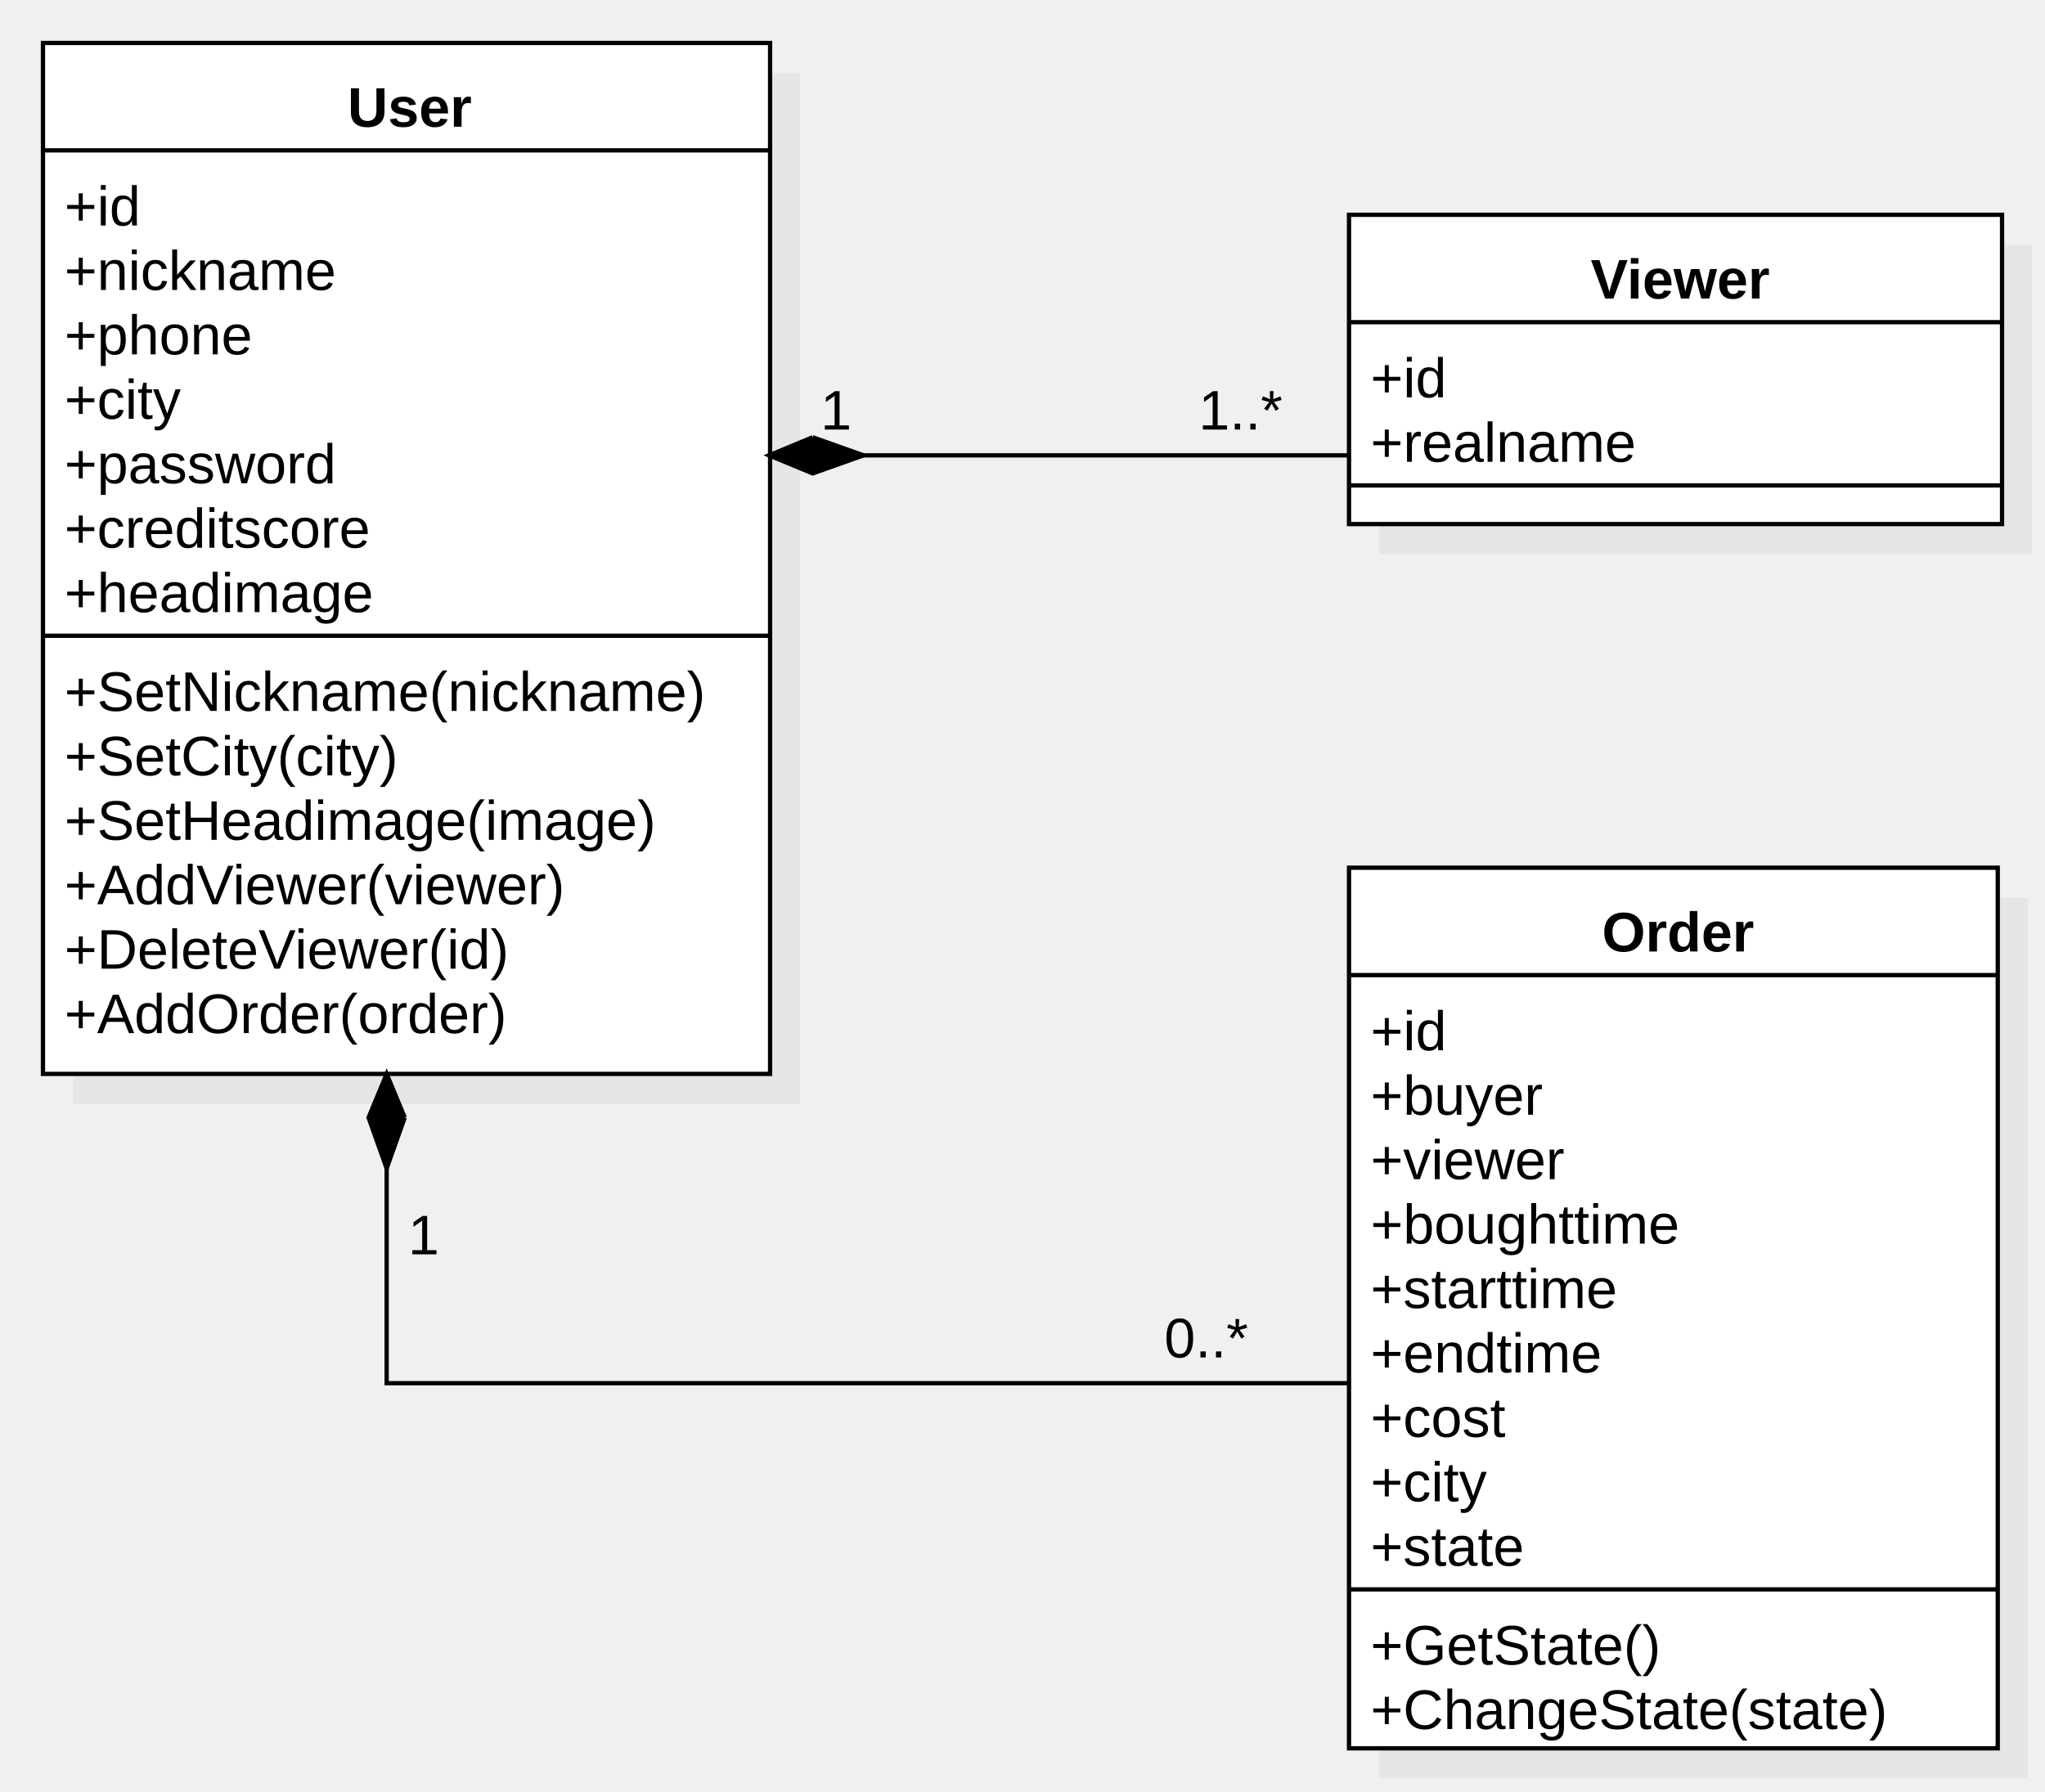
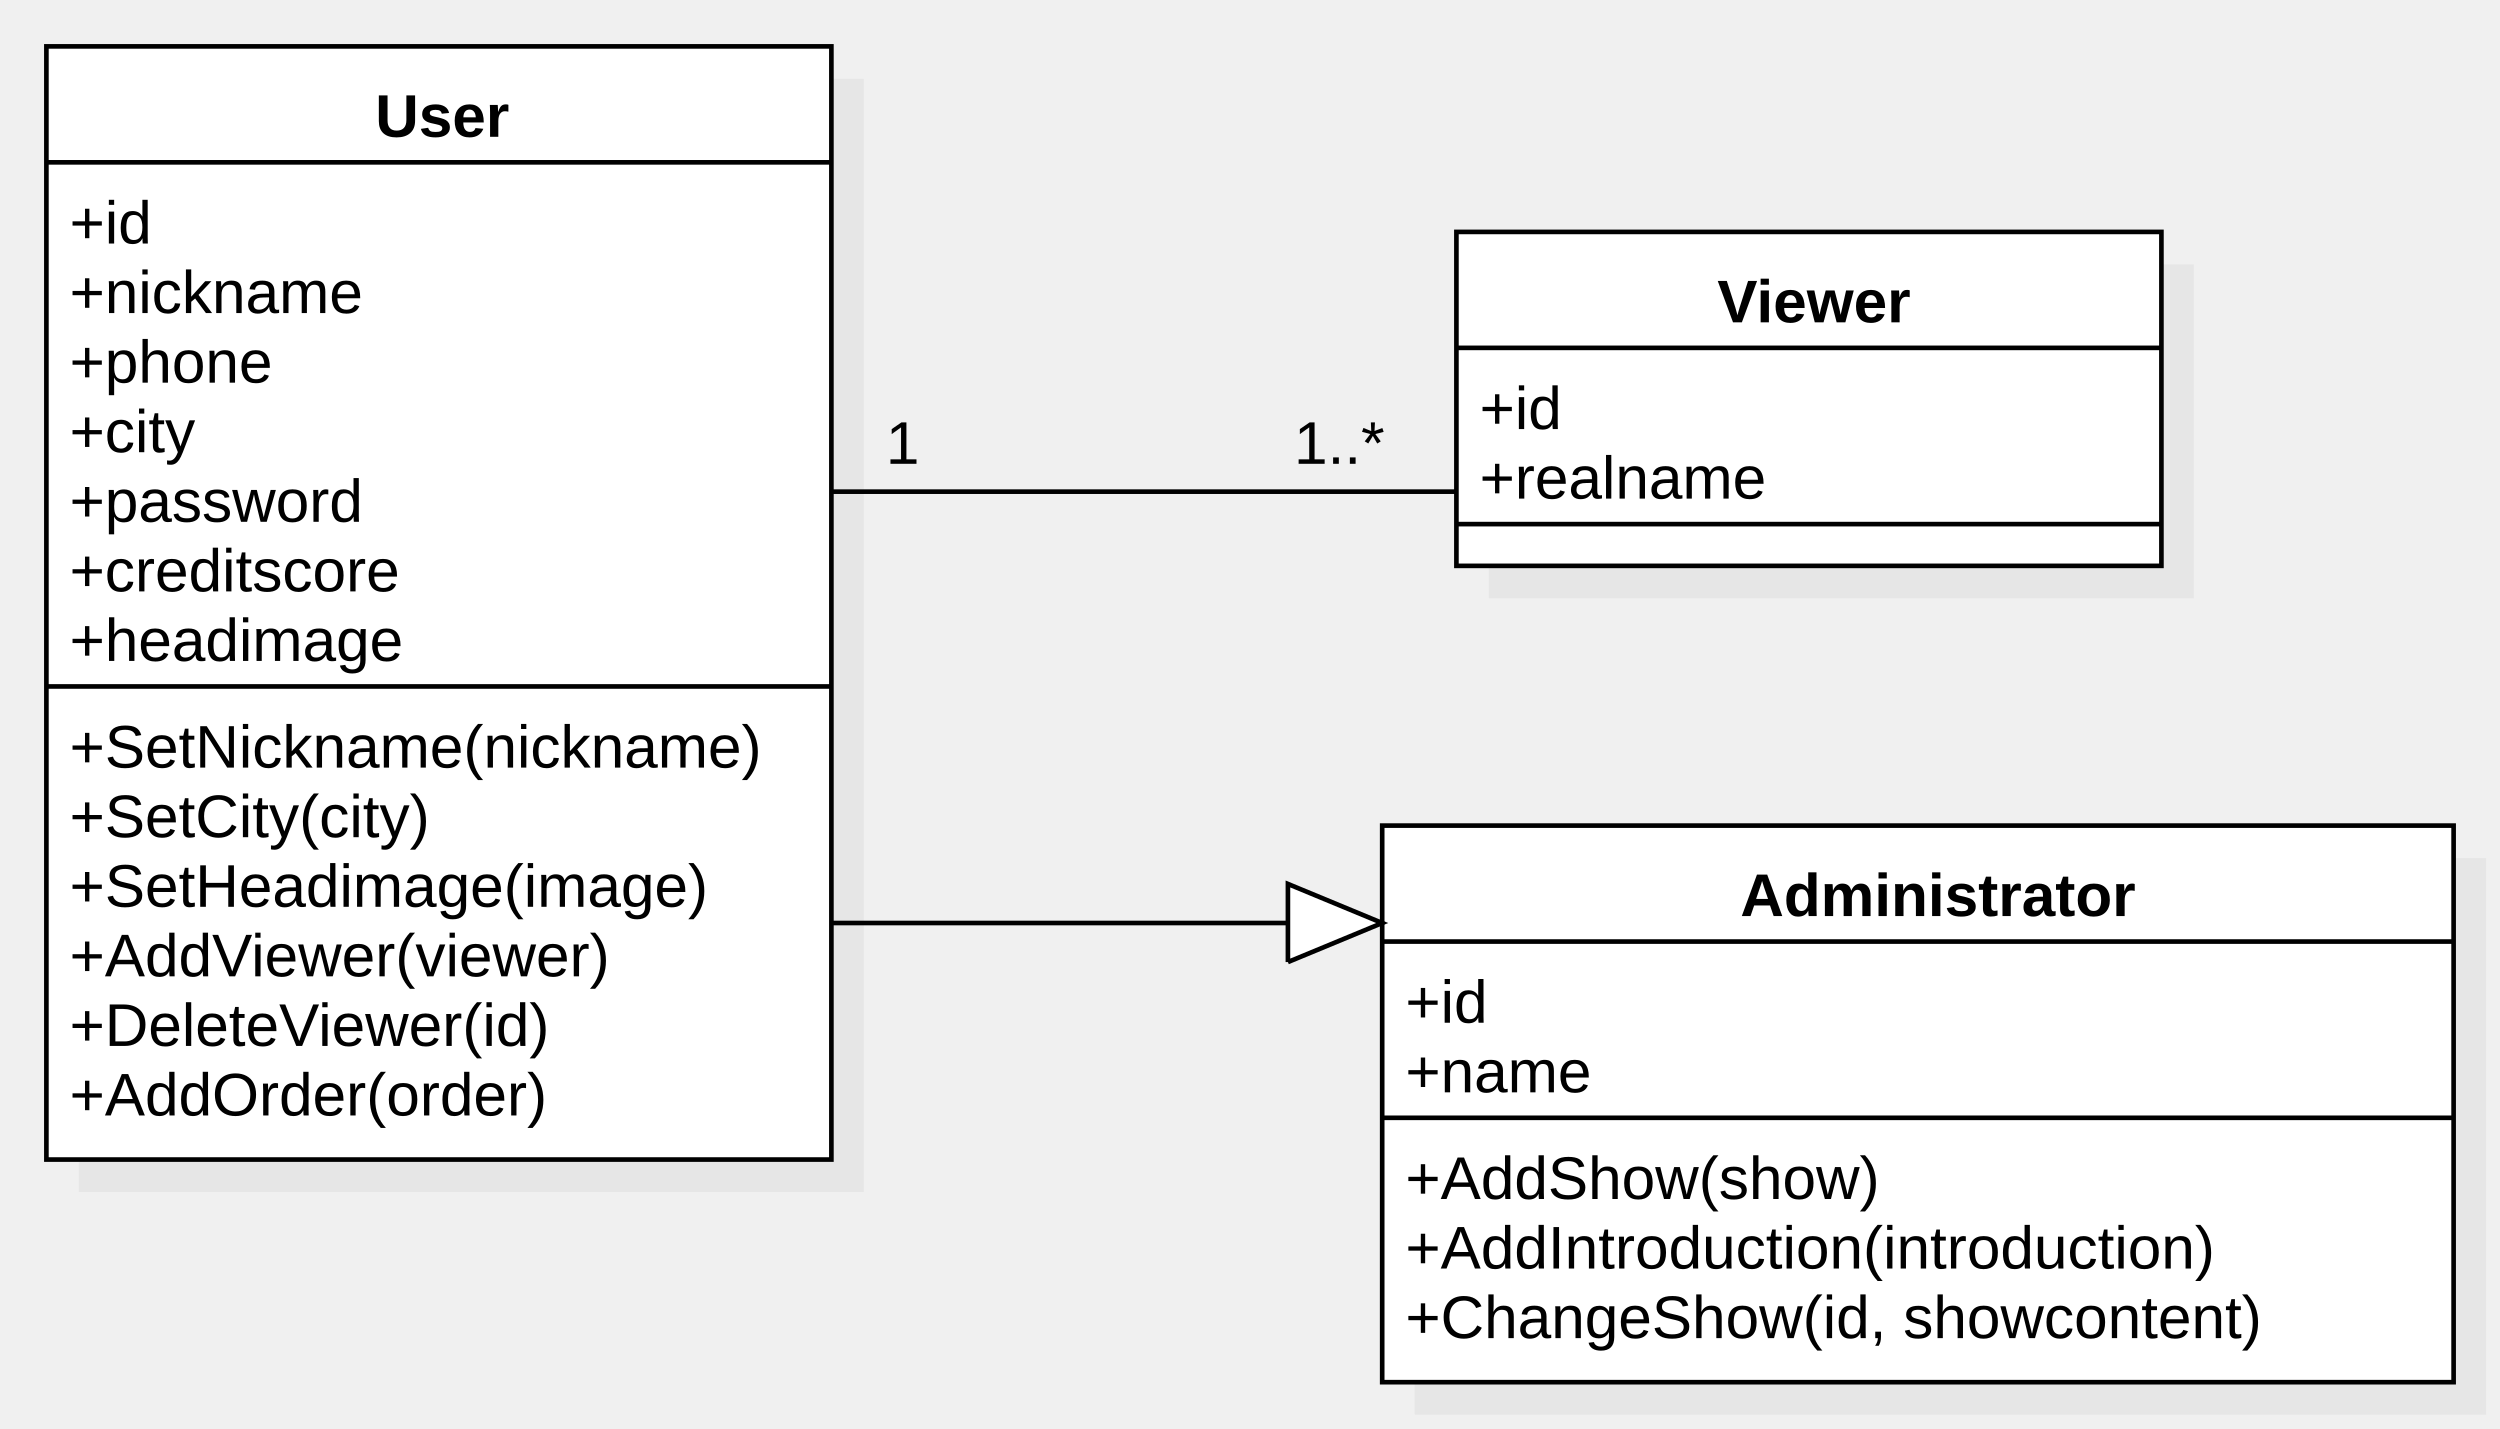
- <svg xmlns="http://www.w3.org/2000/svg" version="1.1" width="476" height="417">
+ <svg xmlns="http://www.w3.org/2000/svg" version="1.1" width="539" height="308">
  <defs />
  <g>
    <g transform="translate(-246,-854) scale(1,1)">
      <rect fill="#C0C0C0" stroke="none" x="263" y="871" width="169.247" height="240" opacity="0.2" />
    </g>
    <g transform="translate(-246,-854) scale(1,1)">
      <rect fill="#ffffff" stroke="none" x="256" y="864" width="169.247" height="240" />
    </g>
    <g transform="translate(-246,-854) scale(1,1)">
      <path fill="none" stroke="#000000" d="M 256 864 L 425.247 864 L 425.247 1104 L 256 1104 L 256 864 Z Z" stroke-miterlimit="10" />
    </g>
    <g transform="translate(-246,-854) scale(1,1)">
      <path fill="none" stroke="#000000" d="M 256 889 L 425.247 889" stroke-miterlimit="10" />
    </g>
    <g transform="translate(-246,-854) scale(1,1)">
      <path fill="none" stroke="#000000" d="M 256 1002 L 425.247 1002" stroke-miterlimit="10" />
    </g>
    <g transform="translate(-246,-854) scale(1,1)">
      <g>
        <path fill="none" stroke="none" />
        <text fill="#000000" stroke="none" font-family="Arial" font-size="13px" font-style="normal" font-weight="bold" text-decoration="none" x="326.9" y="883.5">User</text>
      </g>
    </g>
    <g transform="translate(-246,-854) scale(1,1)">
      <g>
        <path fill="none" stroke="none" />
        <text fill="#000000" stroke="none" font-family="Arial" font-size="13px" font-style="normal" font-weight="normal" text-decoration="none" x="261" y="906.5">+id</text>
      </g>
    </g>
    <g transform="translate(-246,-854) scale(1,1)">
      <g>
        <path fill="none" stroke="none" />
        <text fill="#000000" stroke="none" font-family="Arial" font-size="13px" font-style="normal" font-weight="normal" text-decoration="none" x="261" y="921.5">+nickname</text>
      </g>
    </g>
    <g transform="translate(-246,-854) scale(1,1)">
      <g>
        <path fill="none" stroke="none" />
        <text fill="#000000" stroke="none" font-family="Arial" font-size="13px" font-style="normal" font-weight="normal" text-decoration="none" x="261" y="936.5">+phone</text>
      </g>
    </g>
    <g transform="translate(-246,-854) scale(1,1)">
      <g>
        <path fill="none" stroke="none" />
        <text fill="#000000" stroke="none" font-family="Arial" font-size="13px" font-style="normal" font-weight="normal" text-decoration="none" x="261" y="951.5">+city</text>
      </g>
    </g>
    <g transform="translate(-246,-854) scale(1,1)">
      <g>
        <path fill="none" stroke="none" />
        <text fill="#000000" stroke="none" font-family="Arial" font-size="13px" font-style="normal" font-weight="normal" text-decoration="none" x="261" y="966.5">+password</text>
      </g>
    </g>
    <g transform="translate(-246,-854) scale(1,1)">
      <g>
        <path fill="none" stroke="none" />
        <text fill="#000000" stroke="none" font-family="Arial" font-size="13px" font-style="normal" font-weight="normal" text-decoration="none" x="261" y="981.5">+creditscore</text>
      </g>
    </g>
    <g transform="translate(-246,-854) scale(1,1)">
      <g>
        <path fill="none" stroke="none" />
        <text fill="#000000" stroke="none" font-family="Arial" font-size="13px" font-style="normal" font-weight="normal" text-decoration="none" x="261" y="996.5">+headimage</text>
      </g>
    </g>
    <g transform="translate(-246,-854) scale(1,1)">
      <g>
        <path fill="none" stroke="none" />
        <text fill="#000000" stroke="none" font-family="Arial" font-size="13px" font-style="normal" font-weight="normal" text-decoration="none" x="261" y="1019.5">+SetNickname(nickname)</text>
      </g>
    </g>
    <g transform="translate(-246,-854) scale(1,1)">
      <g>
        <path fill="none" stroke="none" />
        <text fill="#000000" stroke="none" font-family="Arial" font-size="13px" font-style="normal" font-weight="normal" text-decoration="none" x="261" y="1034.5">+SetCity(city)</text>
      </g>
    </g>
    <g transform="translate(-246,-854) scale(1,1)">
      <g>
        <path fill="none" stroke="none" />
        <text fill="#000000" stroke="none" font-family="Arial" font-size="13px" font-style="normal" font-weight="normal" text-decoration="none" x="261" y="1049.5">+SetHeadimage(image)</text>
      </g>
    </g>
    <g transform="translate(-246,-854) scale(1,1)">
      <g>
        <path fill="none" stroke="none" />
        <text fill="#000000" stroke="none" font-family="Arial" font-size="13px" font-style="normal" font-weight="normal" text-decoration="none" x="261" y="1064.5">+AddViewer(viewer)</text>
      </g>
    </g>
    <g transform="translate(-246,-854) scale(1,1)">
      <g>
        <path fill="none" stroke="none" />
        <text fill="#000000" stroke="none" font-family="Arial" font-size="13px" font-style="normal" font-weight="normal" text-decoration="none" x="261" y="1079.5">+DeleteViewer(id)</text>
      </g>
    </g>
    <g transform="translate(-246,-854) scale(1,1)">
      <g>
        <path fill="none" stroke="none" />
        <text fill="#000000" stroke="none" font-family="Arial" font-size="13px" font-style="normal" font-weight="normal" text-decoration="none" x="261" y="1094.5">+AddOrder(order)</text>
      </g>
    </g>
    <g transform="translate(-246,-854) scale(1,1)">
      <rect fill="#C0C0C0" stroke="none" x="567" y="911" width="152" height="72" opacity="0.2" />
    </g>
    <g transform="translate(-246,-854) scale(1,1)">
      <rect fill="#ffffff" stroke="none" x="560" y="904" width="152" height="72" />
    </g>
    <g transform="translate(-246,-854) scale(1,1)">
      <path fill="none" stroke="#000000" d="M 560 904 L 712 904 L 712 976 L 560 976 L 560 904 Z Z" stroke-miterlimit="10" />
    </g>
    <g transform="translate(-246,-854) scale(1,1)">
      <path fill="none" stroke="#000000" d="M 560 929 L 712 929" stroke-miterlimit="10" />
    </g>
    <g transform="translate(-246,-854) scale(1,1)">
      <path fill="none" stroke="#000000" d="M 560 967 L 712 967" stroke-miterlimit="10" />
    </g>
    <g transform="translate(-246,-854) scale(1,1)">
      <g>
        <path fill="none" stroke="none" />
        <text fill="#000000" stroke="none" font-family="Arial" font-size="13px" font-style="normal" font-weight="bold" text-decoration="none" x="616.249" y="923.5">Viewer</text>
      </g>
    </g>
    <g transform="translate(-246,-854) scale(1,1)">
      <g>
        <path fill="none" stroke="none" />
        <text fill="#000000" stroke="none" font-family="Arial" font-size="13px" font-style="normal" font-weight="normal" text-decoration="none" x="565" y="946.5">+id</text>
      </g>
    </g>
    <g transform="translate(-246,-854) scale(1,1)">
      <g>
        <path fill="none" stroke="none" />
        <text fill="#000000" stroke="none" font-family="Arial" font-size="13px" font-style="normal" font-weight="normal" text-decoration="none" x="565" y="961.5">+realname</text>
      </g>
    </g>
    <g transform="translate(-246,-854) scale(1,1)">
-       <rect fill="#C0C0C0" stroke="none" x="567" y="1063" width="151" height="205" opacity="0.2" />
-     </g>
-     <g transform="translate(-246,-854) scale(1,1)">
-       <rect fill="#ffffff" stroke="none" x="560" y="1056" width="151" height="205" />
-     </g>
-     <g transform="translate(-246,-854) scale(1,1)">
-       <path fill="none" stroke="#000000" d="M 560 1056 L 711 1056 L 711 1261 L 560 1261 L 560 1056 Z Z" stroke-miterlimit="10" />
-     </g>
-     <g transform="translate(-246,-854) scale(1,1)">
-       <path fill="none" stroke="#000000" d="M 560 1081 L 711 1081" stroke-miterlimit="10" />
-     </g>
-     <g transform="translate(-246,-854) scale(1,1)">
-       <path fill="none" stroke="#000000" d="M 560 1224 L 711 1224" stroke-miterlimit="10" />
-     </g>
-     <g transform="translate(-246,-854) scale(1,1)">
-       <g>
-         <path fill="none" stroke="none" />
-         <text fill="#000000" stroke="none" font-family="Arial" font-size="13px" font-style="normal" font-weight="bold" text-decoration="none" x="618.885" y="1075.5">Order</text>
-       </g>
-     </g>
-     <g transform="translate(-246,-854) scale(1,1)">
-       <g>
-         <path fill="none" stroke="none" />
-         <text fill="#000000" stroke="none" font-family="Arial" font-size="13px" font-style="normal" font-weight="normal" text-decoration="none" x="565" y="1098.5">+id</text>
-       </g>
-     </g>
-     <g transform="translate(-246,-854) scale(1,1)">
-       <g>
-         <path fill="none" stroke="none" />
-         <text fill="#000000" stroke="none" font-family="Arial" font-size="13px" font-style="normal" font-weight="normal" text-decoration="none" x="565" y="1113.5">+buyer</text>
-       </g>
-     </g>
-     <g transform="translate(-246,-854) scale(1,1)">
-       <g>
-         <path fill="none" stroke="none" />
-         <text fill="#000000" stroke="none" font-family="Arial" font-size="13px" font-style="normal" font-weight="normal" text-decoration="none" x="565" y="1128.5">+viewer</text>
-       </g>
-     </g>
-     <g transform="translate(-246,-854) scale(1,1)">
-       <g>
-         <path fill="none" stroke="none" />
-         <text fill="#000000" stroke="none" font-family="Arial" font-size="13px" font-style="normal" font-weight="normal" text-decoration="none" x="565" y="1143.5">+boughttime</text>
-       </g>
-     </g>
-     <g transform="translate(-246,-854) scale(1,1)">
-       <g>
-         <path fill="none" stroke="none" />
-         <text fill="#000000" stroke="none" font-family="Arial" font-size="13px" font-style="normal" font-weight="normal" text-decoration="none" x="565" y="1158.5">+starttime</text>
-       </g>
-     </g>
-     <g transform="translate(-246,-854) scale(1,1)">
-       <g>
-         <path fill="none" stroke="none" />
-         <text fill="#000000" stroke="none" font-family="Arial" font-size="13px" font-style="normal" font-weight="normal" text-decoration="none" x="565" y="1173.5">+endtime</text>
-       </g>
-     </g>
-     <g transform="translate(-246,-854) scale(1,1)">
-       <g>
-         <path fill="none" stroke="none" />
-         <text fill="#000000" stroke="none" font-family="Arial" font-size="13px" font-style="normal" font-weight="normal" text-decoration="none" x="565" y="1188.5">+cost</text>
-       </g>
-     </g>
-     <g transform="translate(-246,-854) scale(1,1)">
-       <g>
-         <path fill="none" stroke="none" />
-         <text fill="#000000" stroke="none" font-family="Arial" font-size="13px" font-style="normal" font-weight="normal" text-decoration="none" x="565" y="1203.5">+city</text>
-       </g>
-     </g>
-     <g transform="translate(-246,-854) scale(1,1)">
-       <g>
-         <path fill="none" stroke="none" />
-         <text fill="#000000" stroke="none" font-family="Arial" font-size="13px" font-style="normal" font-weight="normal" text-decoration="none" x="565" y="1218.5">+state</text>
-       </g>
-     </g>
-     <g transform="translate(-246,-854) scale(1,1)">
-       <g>
-         <path fill="none" stroke="none" />
-         <text fill="#000000" stroke="none" font-family="Arial" font-size="13px" font-style="normal" font-weight="normal" text-decoration="none" x="565" y="1241.5">+GetState()</text>
-       </g>
-     </g>
-     <g transform="translate(-246,-854) scale(1,1)">
-       <g>
-         <path fill="none" stroke="none" />
-         <text fill="#000000" stroke="none" font-family="Arial" font-size="13px" font-style="normal" font-weight="normal" text-decoration="none" x="565" y="1256.5">+ChangeState(state)</text>
-       </g>
-     </g>
-     <g transform="translate(-246,-854) scale(1,1)">
      <path fill="none" stroke="#000000" d="M 560 960 L 425 960" stroke-miterlimit="10" />
    </g>
    <g transform="translate(-246,-854) scale(1,1)">
-       <path fill="#000000" stroke="none" d="M 435.163 955.79 L 425 960 L 435.163 964.21 L 447 960" />
-     </g>
-     <g transform="translate(-246,-854) scale(1,1)">
-       <path fill="none" stroke="#000000" d="M 435.163 955.79 L 425 960 L 435.163 964.21 L 447 960 L 435.163 955.79" stroke-miterlimit="10" />
-     </g>
-     <g transform="translate(-246,-854) scale(1,1)">
-       <path fill="none" stroke="#000000" d="M 560 1176 L 336 1176 L 336 1104" stroke-miterlimit="10" />
-     </g>
-     <g transform="translate(-246,-854) scale(1,1)">
-       <path fill="#000000" stroke="none" d="M 340.21 1114.163 L 336 1104 L 331.79 1114.163 L 336 1126" />
-     </g>
-     <g transform="translate(-246,-854) scale(1,1)">
-       <path fill="none" stroke="#000000" d="M 340.21 1114.163 L 336 1104 L 331.79 1114.163 L 336 1126 L 340.21 1114.163" stroke-miterlimit="10" />
-     </g>
-     <g transform="translate(-246,-854) scale(1,1)">
      <g>
        <path fill="none" stroke="none" />
        <text fill="#000000" stroke="none" font-family="Arial" font-size="13px" font-style="normal" font-weight="normal" text-decoration="none" x="437" y="954">1</text>
      </g>
    </g>
    <g transform="translate(-246,-854) scale(1,1)">
      <g>
        <path fill="none" stroke="none" />
        <text fill="#000000" stroke="none" font-family="Arial" font-size="13px" font-style="normal" font-weight="normal" text-decoration="none" x="525" y="954">1..*</text>
      </g>
    </g>
    <g transform="translate(-246,-854) scale(1,1)">
-       <g>
-         <path fill="none" stroke="none" />
-         <text fill="#000000" stroke="none" font-family="Arial" font-size="13px" font-style="normal" font-weight="normal" text-decoration="none" x="341" y="1146">1</text>
-       </g>
-     </g>
-     <g transform="translate(-246,-854) scale(1,1)">
-       <g>
-         <path fill="none" stroke="none" />
-         <text fill="#000000" stroke="none" font-family="Arial" font-size="13px" font-style="normal" font-weight="normal" text-decoration="none" x="517" y="1170">0..*</text>
-       </g>
+       <rect fill="#C0C0C0" stroke="none" x="551" y="1039" width="231" height="120" opacity="0.2" />
+     </g>
+     <g transform="translate(-246,-854) scale(1,1)">
+       <rect fill="#ffffff" stroke="none" x="544" y="1032" width="231" height="120" />
+     </g>
+     <g transform="translate(-246,-854) scale(1,1)">
+       <path fill="none" stroke="#000000" d="M 544 1032 L 775 1032 L 775 1152 L 544 1152 L 544 1032 Z Z" stroke-miterlimit="10" />
+     </g>
+     <g transform="translate(-246,-854) scale(1,1)">
+       <path fill="none" stroke="#000000" d="M 544 1057 L 775 1057" stroke-miterlimit="10" />
+     </g>
+     <g transform="translate(-246,-854) scale(1,1)">
+       <path fill="none" stroke="#000000" d="M 544 1095 L 775 1095" stroke-miterlimit="10" />
+     </g>
+     <g transform="translate(-246,-854) scale(1,1)">
+       <g>
+         <path fill="none" stroke="none" />
+         <text fill="#000000" stroke="none" font-family="Arial" font-size="13px" font-style="normal" font-weight="bold" text-decoration="none" x="621.211" y="1051.5">Administrator</text>
+       </g>
+     </g>
+     <g transform="translate(-246,-854) scale(1,1)">
+       <g>
+         <path fill="none" stroke="none" />
+         <text fill="#000000" stroke="none" font-family="Arial" font-size="13px" font-style="normal" font-weight="normal" text-decoration="none" x="549" y="1074.5">+id</text>
+       </g>
+     </g>
+     <g transform="translate(-246,-854) scale(1,1)">
+       <g>
+         <path fill="none" stroke="none" />
+         <text fill="#000000" stroke="none" font-family="Arial" font-size="13px" font-style="normal" font-weight="normal" text-decoration="none" x="549" y="1089.5">+name</text>
+       </g>
+     </g>
+     <g transform="translate(-246,-854) scale(1,1)">
+       <g>
+         <path fill="none" stroke="none" />
+         <text fill="#000000" stroke="none" font-family="Arial" font-size="13px" font-style="normal" font-weight="normal" text-decoration="none" x="549" y="1112.5">+AddShow(show)</text>
+       </g>
+     </g>
+     <g transform="translate(-246,-854) scale(1,1)">
+       <g>
+         <path fill="none" stroke="none" />
+         <text fill="#000000" stroke="none" font-family="Arial" font-size="13px" font-style="normal" font-weight="normal" text-decoration="none" x="549" y="1127.5">+AddIntroduction(introduction)</text>
+       </g>
+     </g>
+     <g transform="translate(-246,-854) scale(1,1)">
+       <g>
+         <path fill="none" stroke="none" />
+         <text fill="#000000" stroke="none" font-family="Arial" font-size="13px" font-style="normal" font-weight="normal" text-decoration="none" x="549" y="1142.5">+ChangeShow(id, showcontent)</text>
+       </g>
+     </g>
+     <g transform="translate(-246,-854) scale(1,1)">
+       <path fill="none" stroke="#000000" d="M 425 1053 L 544 1053" stroke-miterlimit="10" />
+     </g>
+     <g transform="translate(-246,-854) scale(1,1)">
+       <path fill="#FFFFFF" stroke="none" d="M 523.675 1061.419 L 544 1053 L 523.675 1044.581" />
+     </g>
+     <g transform="translate(-246,-854) scale(1,1)">
+       <path fill="none" stroke="#000000" d="M 523.675 1061.419 L 544 1053 L 523.675 1044.581 L 523.675 1061.419" stroke-miterlimit="10" />
    </g>
  </g>
</svg>
